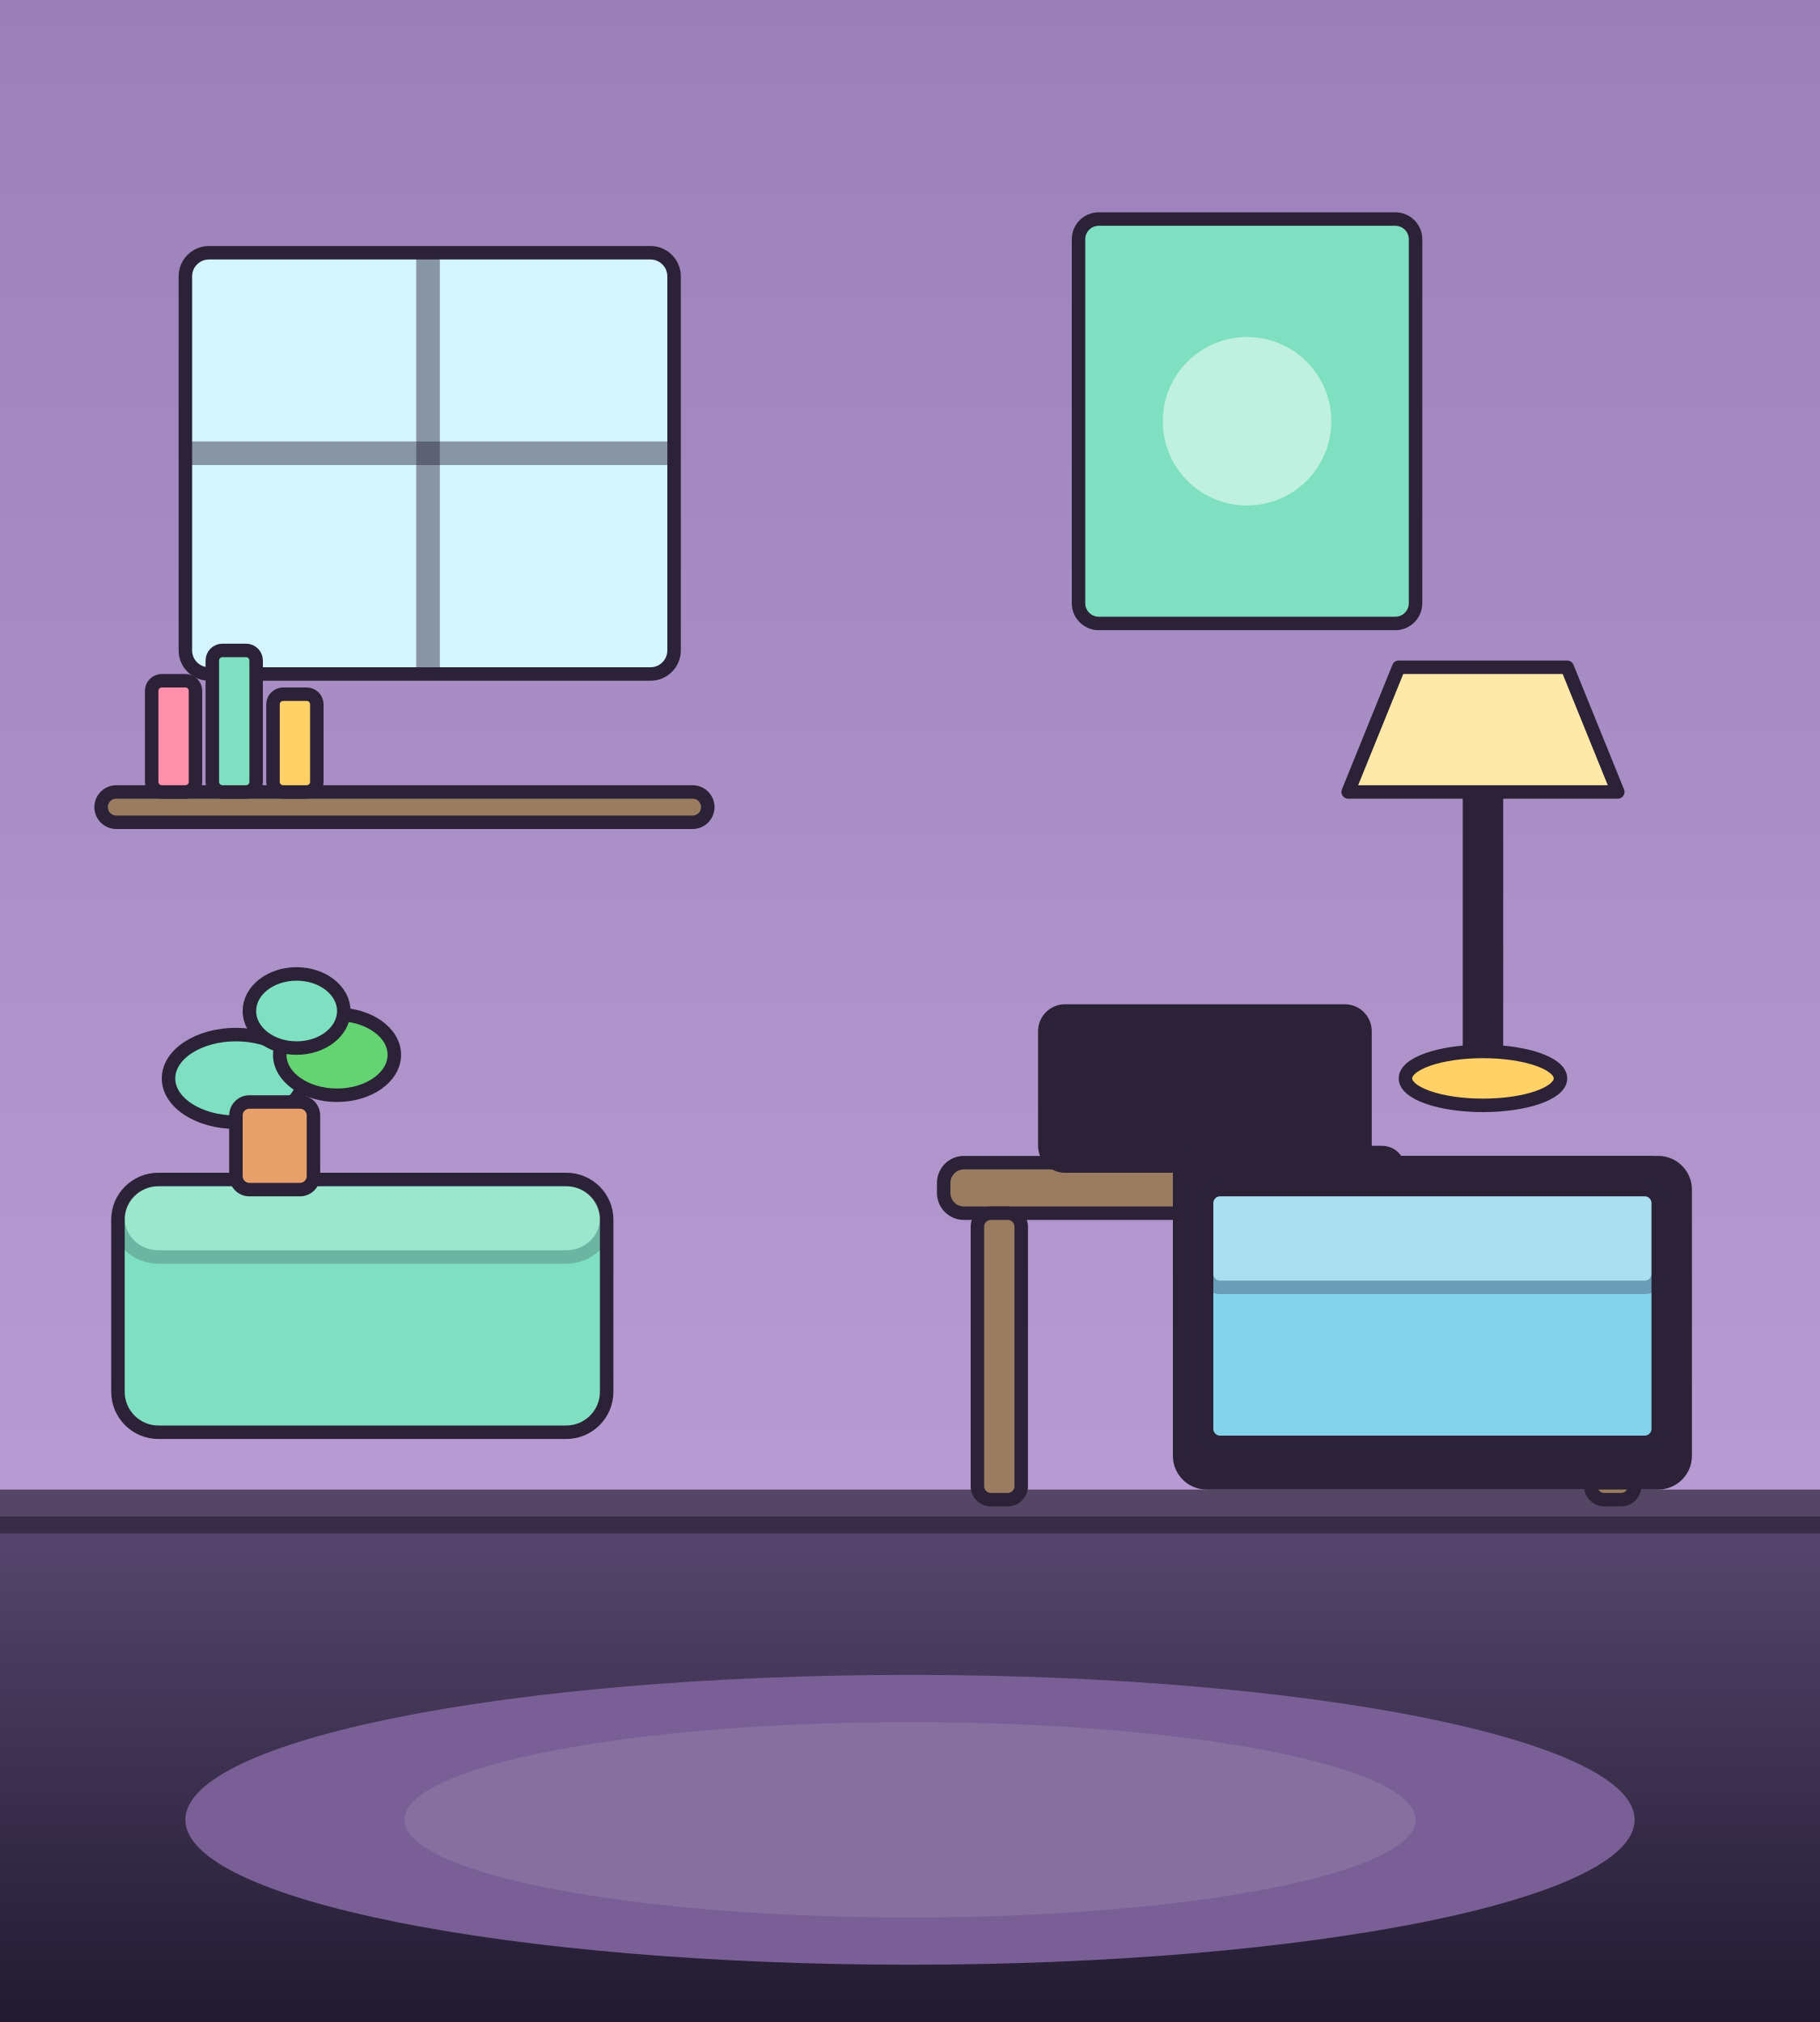
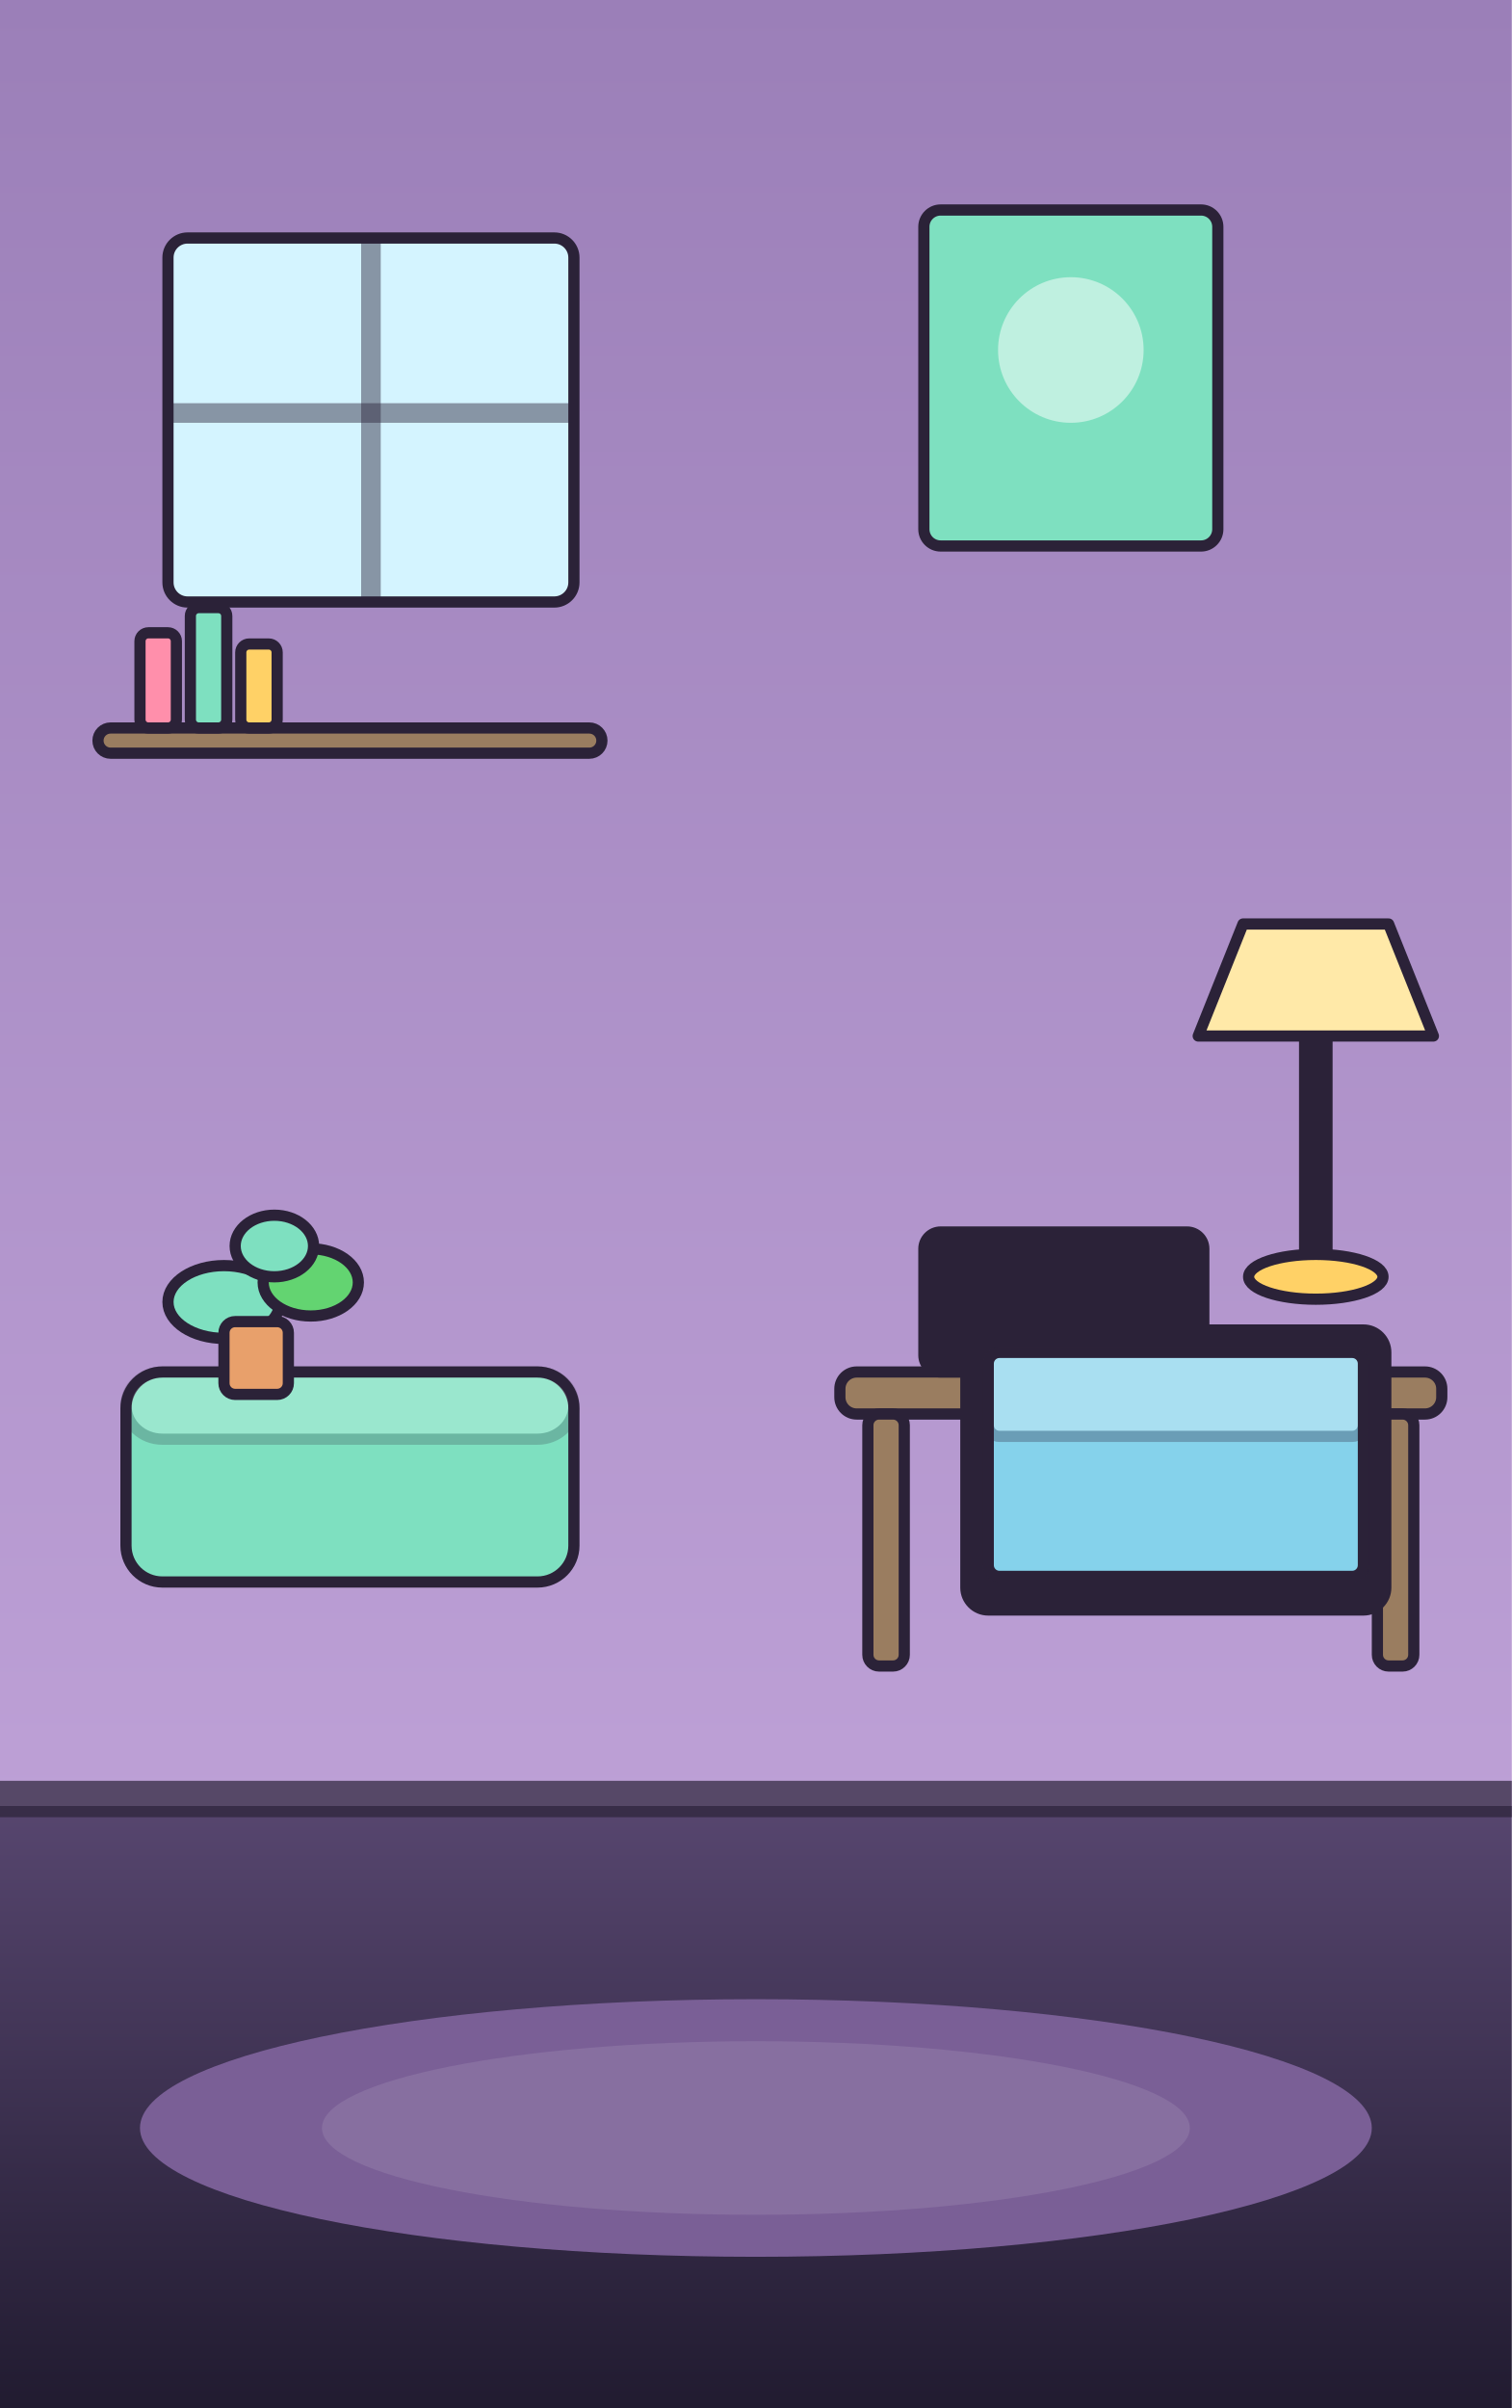
- <svg xmlns="http://www.w3.org/2000/svg" width="1080" height="1200" viewBox="0 0 1080 1200">
+ <svg xmlns="http://www.w3.org/2000/svg" width="1080" height="1720" viewBox="0 0 1080 1720">
  <defs>
    <linearGradient id="wall" x1="0" y1="0" x2="0" y2="1">
      <stop offset="0" stop-color="#9b7fb8" />
-       <stop offset="1" stop-color="#b79bd2" />
+       <stop offset="1" stop-color="#bda0d6" />
    </linearGradient>
    <linearGradient id="floor" x1="0" y1="0" x2="0" y2="1">
      <stop offset="0" stop-color="#57466f" />
      <stop offset="1" stop-color="#211b30" />
    </linearGradient>
  </defs>
-   <rect x="0" y="0" width="1080" height="900" fill="url(#wall)" />
-   <rect x="0" y="900" width="1080" height="300" fill="url(#floor)" />
-   <rect x="0" y="884" width="1080" height="26" fill="#2b2238" opacity="0.7" />
-   <ellipse cx="540" cy="1080" rx="430" ry="86" fill="#7a5f96" />
-   <ellipse cx="540" cy="1080" rx="300" ry="58" fill="#ffffff" opacity="0.10" />
+   <rect x="0" y="0" width="1080" height="1290" fill="url(#wall)" />
+   <rect x="0" y="1290" width="1080" height="430" fill="url(#floor)" />
+   <rect x="0" y="1272" width="1080" height="26" fill="#2b2238" opacity="0.7" />
+   <ellipse cx="540" cy="1520" rx="440" ry="92" fill="#7a5f96" />
+   <ellipse cx="540" cy="1520" rx="310" ry="62" fill="#ffffff" opacity="0.10" />
  <g stroke="#2b2238" stroke-width="8" stroke-linejoin="round">
-     <rect x="110" y="150" width="290" height="250" rx="14" fill="#d4f4ff" />
-     <rect x="110" y="262" width="290" height="14" fill="#2b2238" stroke="none" opacity="0.45" />
-     <rect x="247" y="150" width="14" height="250" fill="#2b2238" stroke="none" opacity="0.45" />
-     <rect x="640" y="130" width="200" height="240" rx="12" fill="#7ee0c0" />
-     <circle cx="740" cy="250" r="50" fill="#ffffff" opacity="0.5" stroke="none" />
-     <rect x="60" y="470" width="360" height="18" rx="9" fill="#9a7d60" />
-     <rect x="90" y="404" width="26" height="66" rx="6" fill="#ff8fab" />
-     <rect x="126" y="386" width="26" height="84" rx="6" fill="#7ee0c0" />
-     <rect x="162" y="412" width="26" height="58" rx="6" fill="#ffd166" />
-     <rect x="560" y="690" width="430" height="30" rx="12" fill="#9a7d60" />
-     <rect x="580" y="720" width="26" height="170" rx="8" fill="#9a7d60" />
-     <rect x="944" y="720" width="26" height="170" rx="8" fill="#9a7d60" />
-     <rect x="620" y="600" width="190" height="92" rx="12" fill="#2b2238" />
-     <rect x="700" y="684" width="130" height="90" rx="10" fill="#3c3350" />
-     <rect x="872" y="470" width="16" height="170" fill="#2b2238" />
-     <path d="M800 470 L960 470 L930 396 L830 396 Z" fill="#ffe9a8" />
-     <ellipse cx="880" cy="640" rx="46" ry="16" fill="#ffd166" />
+     <rect x="120" y="170" width="290" height="260" rx="14" fill="#d4f4ff" />
+     <rect x="120" y="288" width="290" height="14" fill="#2b2238" stroke="none" opacity="0.45" />
+     <rect x="258" y="170" width="14" height="260" fill="#2b2238" stroke="none" opacity="0.45" />
+     <rect x="660" y="150" width="210" height="240" rx="12" fill="#7ee0c0" />
+     <circle cx="765" cy="250" r="52" fill="#ffffff" opacity="0.5" stroke="none" />
+     <rect x="70" y="520" width="360" height="18" rx="9" fill="#9a7d60" />
+     <rect x="100" y="452" width="26" height="68" rx="6" fill="#ff8fab" />
+     <rect x="136" y="434" width="26" height="86" rx="6" fill="#7ee0c0" />
+     <rect x="172" y="460" width="26" height="60" rx="6" fill="#ffd166" />
+     <rect x="600" y="980" width="430" height="30" rx="12" fill="#9a7d60" />
+     <rect x="620" y="1010" width="26" height="180" rx="8" fill="#9a7d60" />
+     <rect x="984" y="1010" width="26" height="180" rx="8" fill="#9a7d60" />
+     <rect x="660" y="880" width="200" height="100" rx="12" fill="#2b2238" />
+     <rect x="740" y="972" width="140" height="100" rx="10" fill="#3c3350" />
+     <rect x="932" y="740" width="16" height="180" fill="#2b2238" />
+     <path d="M856 740 L1024 740 L992 660 L888 660 Z" fill="#ffe9a8" />
+     <ellipse cx="940" cy="912" rx="48" ry="16" fill="#ffd166" />
  </g>
-   <g stroke="#2b2238" stroke-width="8">
-     <rect x="70" y="700" width="290" height="150" rx="24" fill="#7ee0c0" />
-     <rect x="70" y="700" width="290" height="46" rx="24" fill="#ffffff" opacity="0.22" />
-     <ellipse cx="140" cy="640" rx="40" ry="26" fill="#7ee0c0" />
-     <ellipse cx="200" cy="626" rx="34" ry="24" fill="#63d471" />
-     <ellipse cx="176" cy="600" rx="28" ry="22" fill="#7ee0c0" />
-     <rect x="140" y="654" width="46" height="52" rx="8" fill="#e8a06b" />
+   <g stroke="#2b2238" stroke-width="8" stroke-linejoin="round">
+     <rect x="90" y="980" width="320" height="150" rx="26" fill="#7ee0c0" />
+     <rect x="90" y="980" width="320" height="48" rx="26" fill="#ffffff" opacity="0.22" />
+     <ellipse cx="160" cy="930" rx="40" ry="26" fill="#7ee0c0" />
+     <ellipse cx="222" cy="916" rx="34" ry="24" fill="#63d471" />
+     <ellipse cx="196" cy="890" rx="28" ry="22" fill="#7ee0c0" />
+     <rect x="160" y="944" width="46" height="52" rx="8" fill="#e8a06b" />
  </g>
-   <g stroke="#2b2238" stroke-width="8">
-     <rect x="700" y="690" width="300" height="190" rx="16" fill="#2b2238" />
-     <rect x="716" y="706" width="268" height="150" rx="8" fill="#8fe6ff" opacity="0.9" />
-     <rect x="716" y="706" width="268" height="58" rx="8" fill="#ffffff" opacity="0.3" />
+   <g stroke="#2b2238" stroke-width="8" stroke-linejoin="round">
+     <rect x="690" y="950" width="300" height="200" rx="16" fill="#2b2238" />
+     <rect x="706" y="966" width="268" height="160" rx="8" fill="#8fe6ff" opacity="0.9" />
+     <rect x="706" y="966" width="268" height="60" rx="8" fill="#ffffff" opacity="0.3" />
  </g>
</svg>
